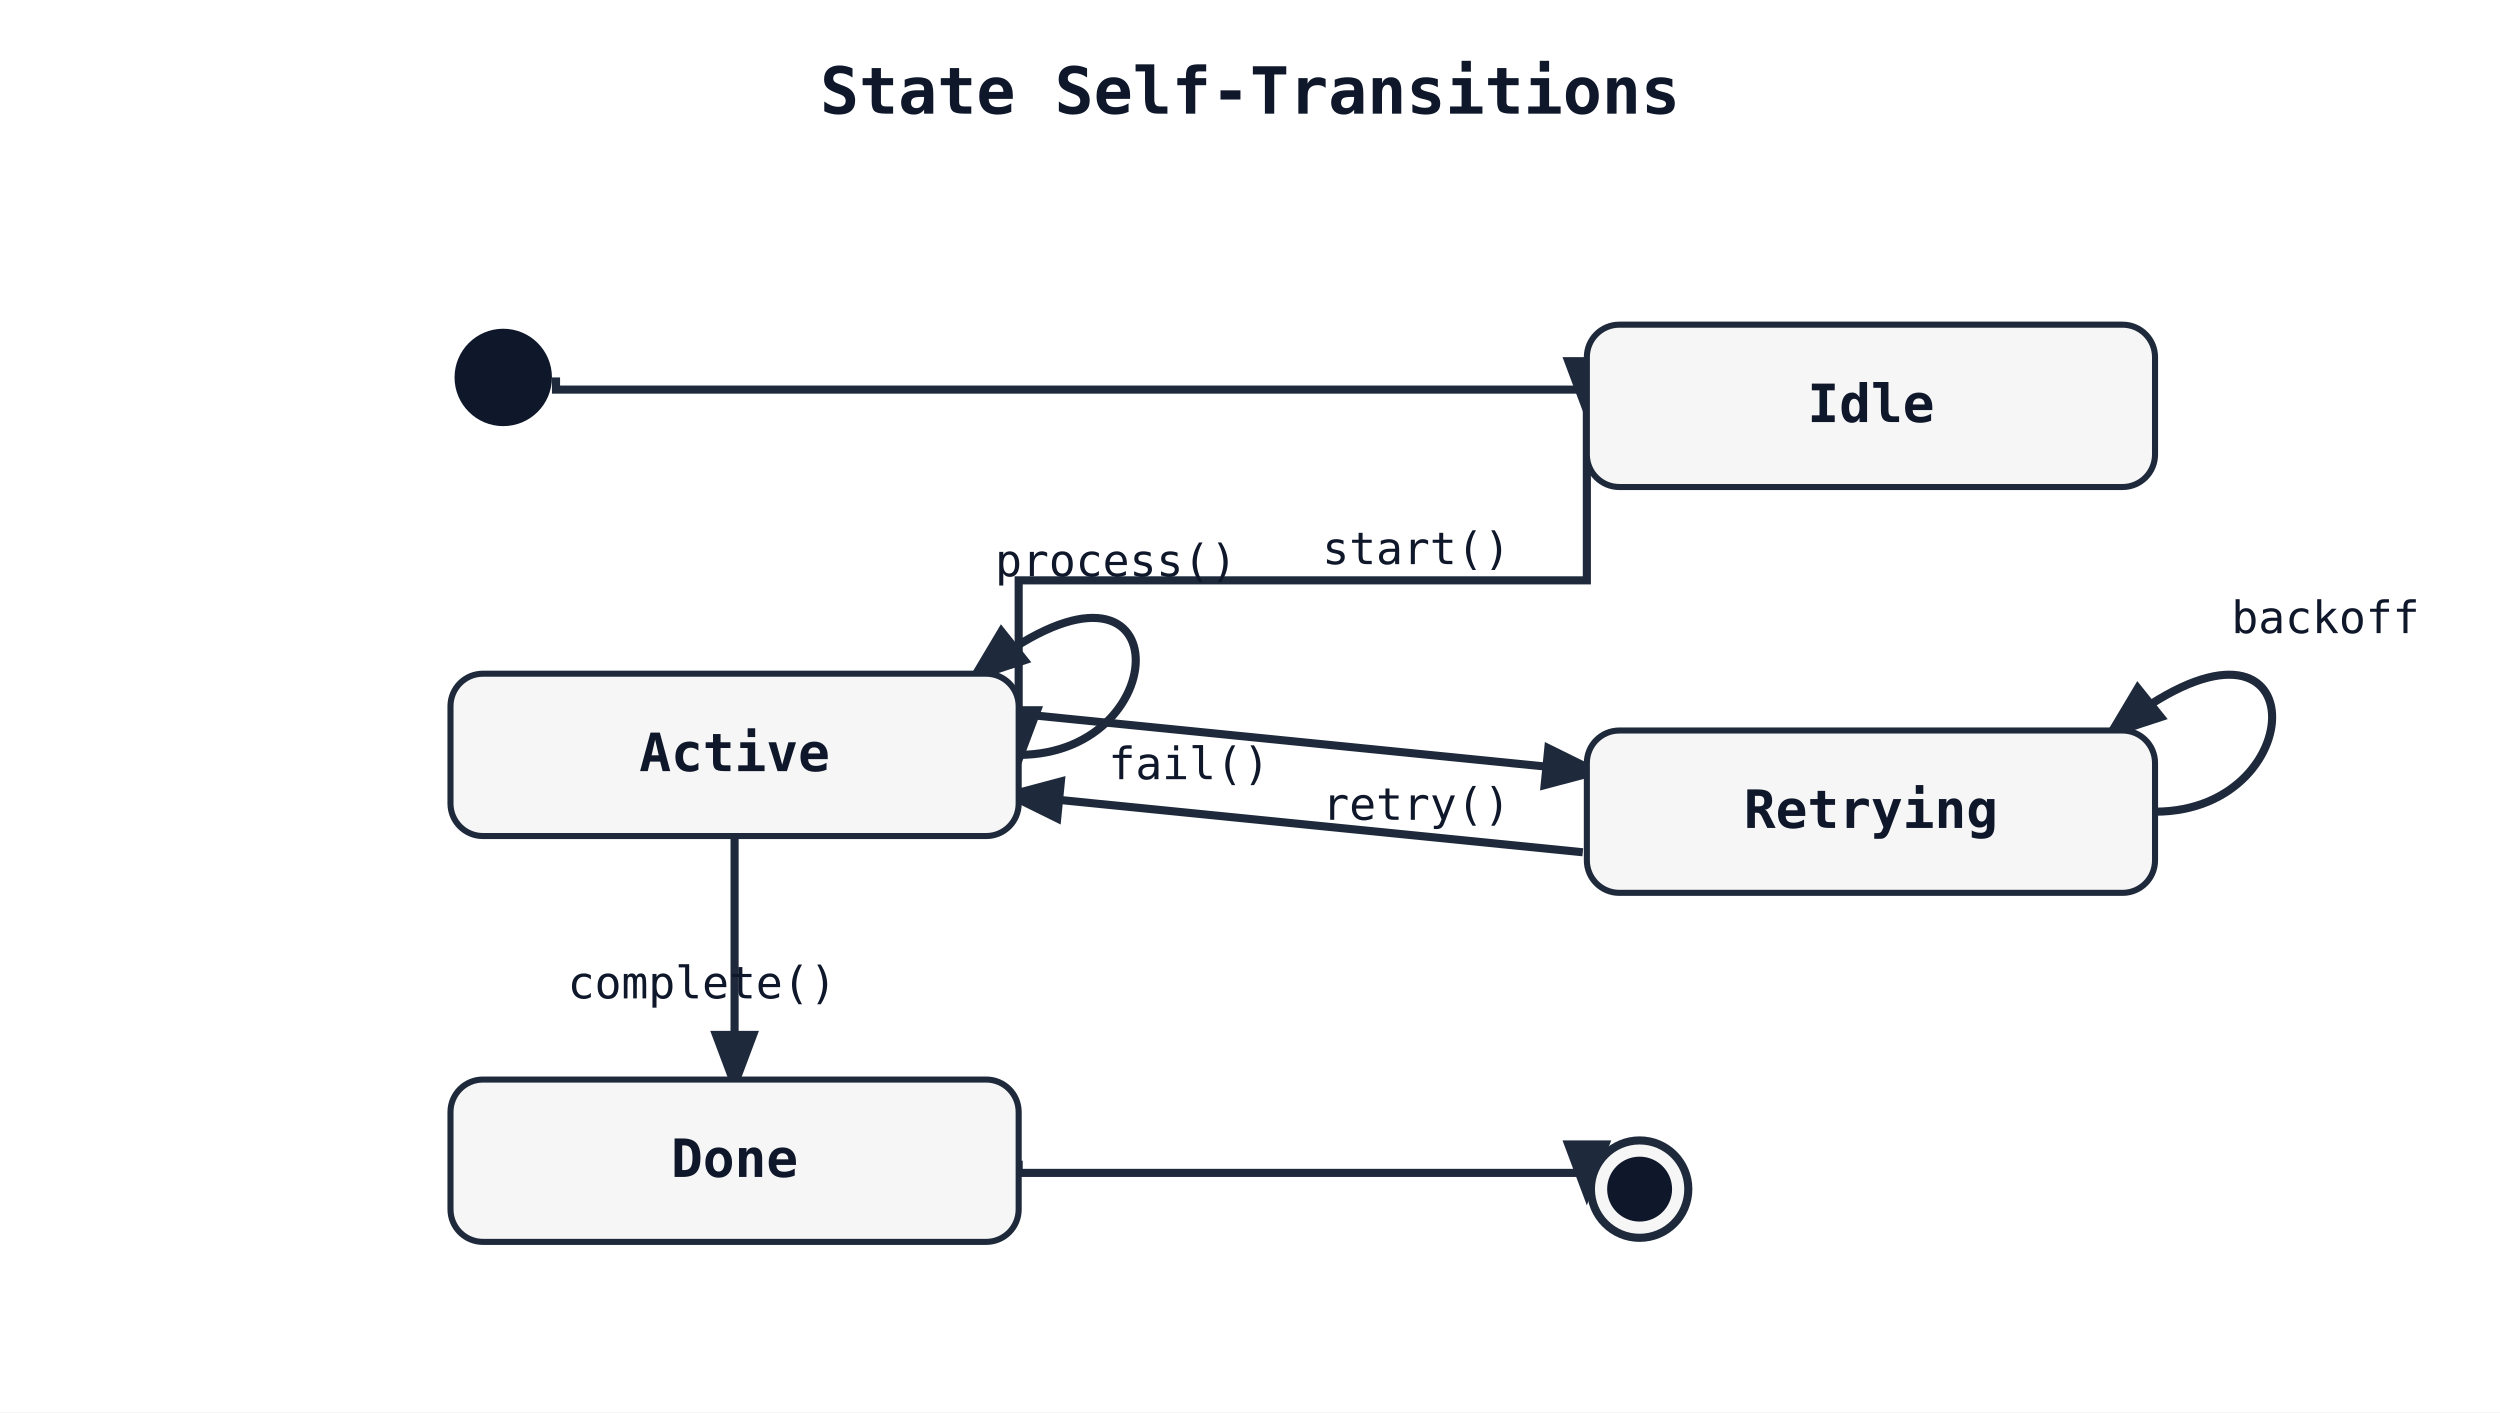
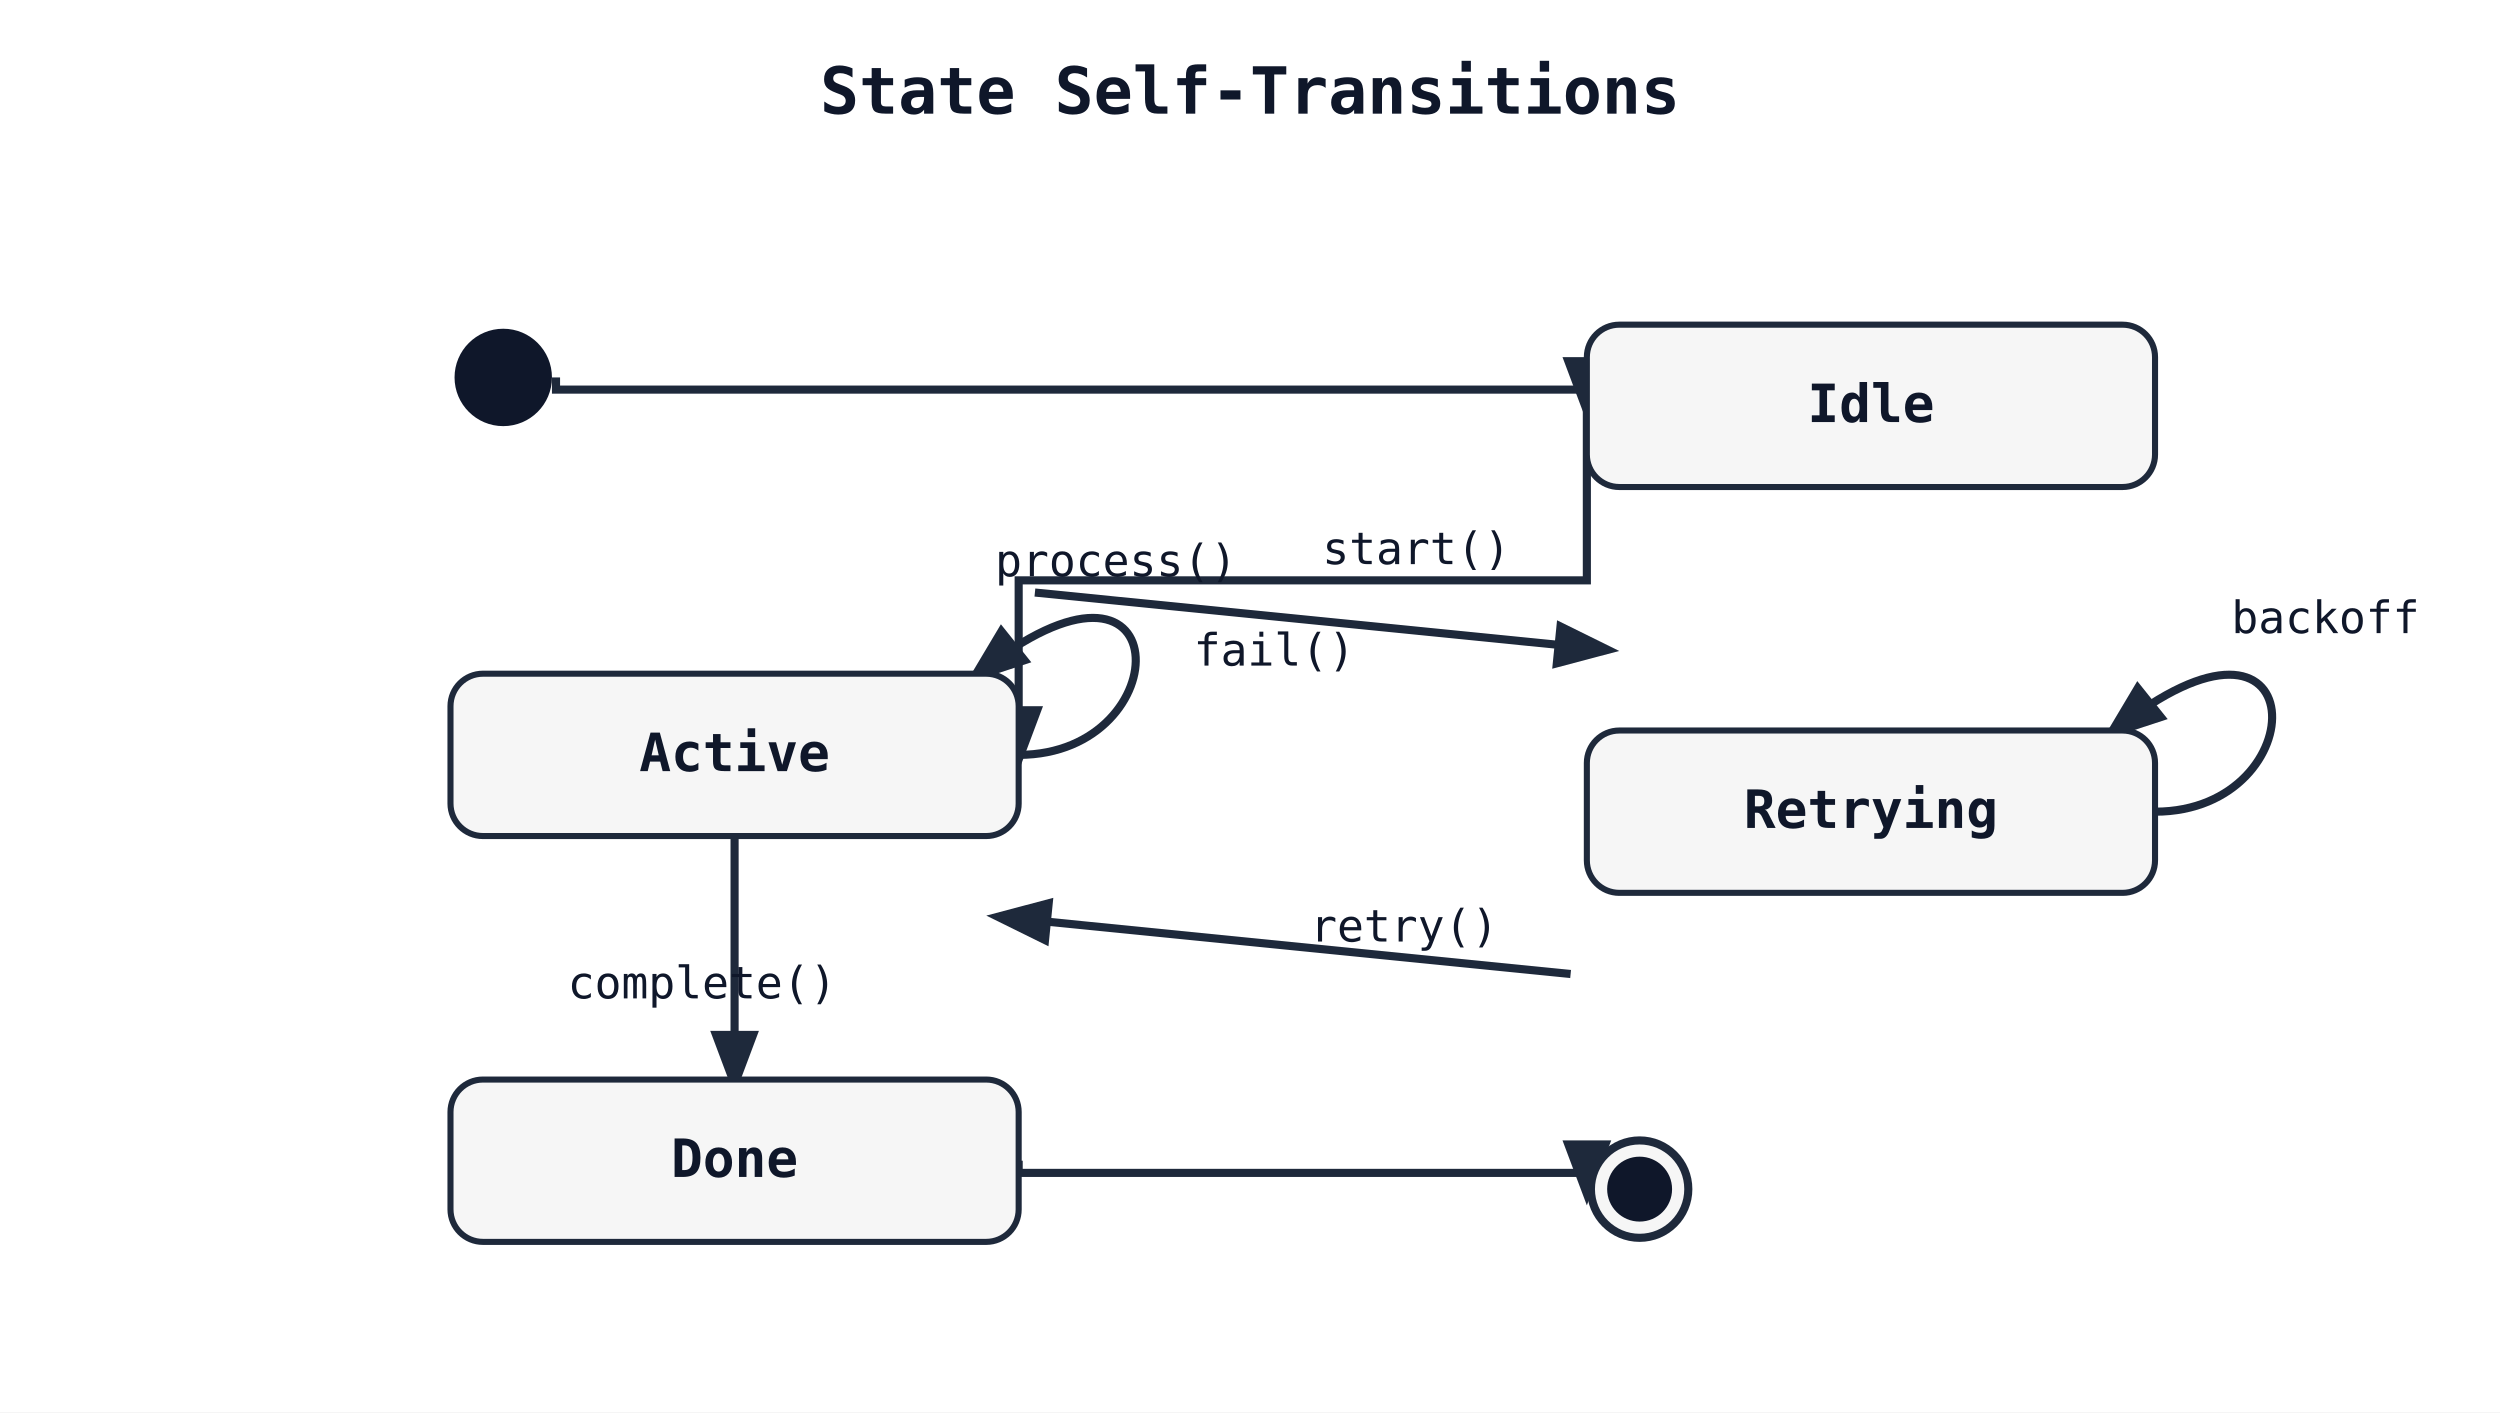
<svg xmlns="http://www.w3.org/2000/svg" width="616" height="348" viewBox="0 0 616 348">
  <rect width="100%" height="100%" fill="white" />
  <defs>
    <marker id="arrow" markerWidth="8" markerHeight="8" refX="6" refY="3" orient="auto">
      <path d="M0,0 L0,6 L8,3 z" fill="#1e293b" />
    </marker>
  </defs>
  <text x="308" y="28" font-family="monospace" font-size="16" font-weight="600" text-anchor="middle" fill="#0f172a">State Self-Transitions</text>
  <polyline class="state-transition" data-state-from="[*]" data-state-to="Idle" points="137,93 137,96 391,96 391,100" fill="none" stroke="#1e293b" stroke-width="2" marker-end="url(#arrow)" />
  <polyline class="state-transition" data-state-from="Idle" data-state-to="Active" points="391,100 391,143 251,143 251,186" fill="none" stroke="#1e293b" stroke-width="2" marker-end="url(#arrow)" />
  <text x="349" y="139" font-family="monospace" font-size="11" fill="#0f172a" text-anchor="middle" data-state-label="start()">
    <tspan x="349" y="139">start()</tspan>
  </text>
  <path class="state-transition" data-state-from="Active" data-state-to="Active" d="M 251 186 C 291 186 291 126 241 166" fill="none" stroke="#1e293b" stroke-width="2" marker-end="url(#arrow)" />
  <text x="275" y="142" font-family="monospace" font-size="11" fill="#0f172a" text-anchor="middle" data-state-label="process()">
    <tspan x="275" y="142">process()</tspan>
  </text>
-   <path class="state-transition" data-state-from="Active" data-state-to="Retrying" d="M 252 176 Q 322 183 392 190" fill="none" stroke="#1e293b" stroke-width="2" marker-end="url(#arrow)" />
-   <text x="293" y="192" font-family="monospace" font-size="11" fill="#0f172a" text-anchor="middle" data-state-label="fail()">
-     <tspan x="293" y="192">fail()</tspan>
+   <path class="state-transition" data-state-from="Active" data-state-to="Retrying" d="M 255 146 Q 325 153 395 160" fill="none" stroke="#1e293b" stroke-width="2" marker-end="url(#arrow)" />
+   <text x="314" y="164" font-family="monospace" font-size="11" fill="#0f172a" text-anchor="middle" data-state-label="fail()">
+     <tspan x="314" y="164">fail()</tspan>
  </text>
  <path class="state-transition" data-state-from="Retrying" data-state-to="Retrying" d="M 531 200 C 571 200 571 140 521 180" fill="none" stroke="#1e293b" stroke-width="2" marker-end="url(#arrow)" />
  <text x="573" y="156" font-family="monospace" font-size="11" fill="#0f172a" text-anchor="middle" data-state-label="backoff">
    <tspan x="573" y="156">backoff</tspan>
  </text>
-   <path class="state-transition" data-state-from="Retrying" data-state-to="Active" d="M 390 210 Q 320 203 250 196" fill="none" stroke="#1e293b" stroke-width="2" marker-end="url(#arrow)" />
-   <text x="349" y="202" font-family="monospace" font-size="11" fill="#0f172a" text-anchor="middle" data-state-label="retry()">
-     <tspan x="349" y="202">retry()</tspan>
+   <path class="state-transition" data-state-from="Retrying" data-state-to="Active" d="M 387 240 Q 317 233 247 226" fill="none" stroke="#1e293b" stroke-width="2" marker-end="url(#arrow)" />
+   <text x="346" y="232" font-family="monospace" font-size="11" fill="#0f172a" text-anchor="middle" data-state-label="retry()">
+     <tspan x="346" y="232">retry()</tspan>
  </text>
  <polyline class="state-transition" data-state-from="Active" data-state-to="Done" points="181,206 181,266" fill="none" stroke="#1e293b" stroke-width="2" marker-end="url(#arrow)" />
  <text x="173" y="246" font-family="monospace" font-size="11" fill="#0f172a" text-anchor="middle" data-state-label="complete()">
    <tspan x="173" y="246">complete()</tspan>
  </text>
  <polyline class="state-transition" data-state-from="Done" data-state-to="[*]__end" points="251,286 251,289 391,289 391,293" fill="none" stroke="#1e293b" stroke-width="2" marker-end="url(#arrow)" />
  <circle cx="124" cy="93" r="12" fill="#0f172a" />
  <rect x="391" y="80" width="140" height="40" rx="8" ry="8" fill="#f6f6f6" stroke="#1e293b" stroke-width="1.5" />
  <text x="461" y="104" font-family="monospace" font-size="13" font-weight="600" text-anchor="middle" fill="#0f172a">Idle</text>
  <rect x="111" y="166" width="140" height="40" rx="8" ry="8" fill="#f6f6f6" stroke="#1e293b" stroke-width="1.5" />
  <text x="181" y="190" font-family="monospace" font-size="13" font-weight="600" text-anchor="middle" fill="#0f172a">Active</text>
  <rect x="391" y="180" width="140" height="40" rx="8" ry="8" fill="#f6f6f6" stroke="#1e293b" stroke-width="1.5" />
  <text x="461" y="204" font-family="monospace" font-size="13" font-weight="600" text-anchor="middle" fill="#0f172a">Retrying</text>
  <rect x="111" y="266" width="140" height="40" rx="8" ry="8" fill="#f6f6f6" stroke="#1e293b" stroke-width="1.5" />
  <text x="181" y="290" font-family="monospace" font-size="13" font-weight="600" text-anchor="middle" fill="#0f172a">Done</text>
  <circle cx="404" cy="293" r="12" fill="#f6f6f6" stroke="#1e293b" stroke-width="2" />
  <circle cx="404" cy="293" r="8" fill="#0f172a" />
</svg>
